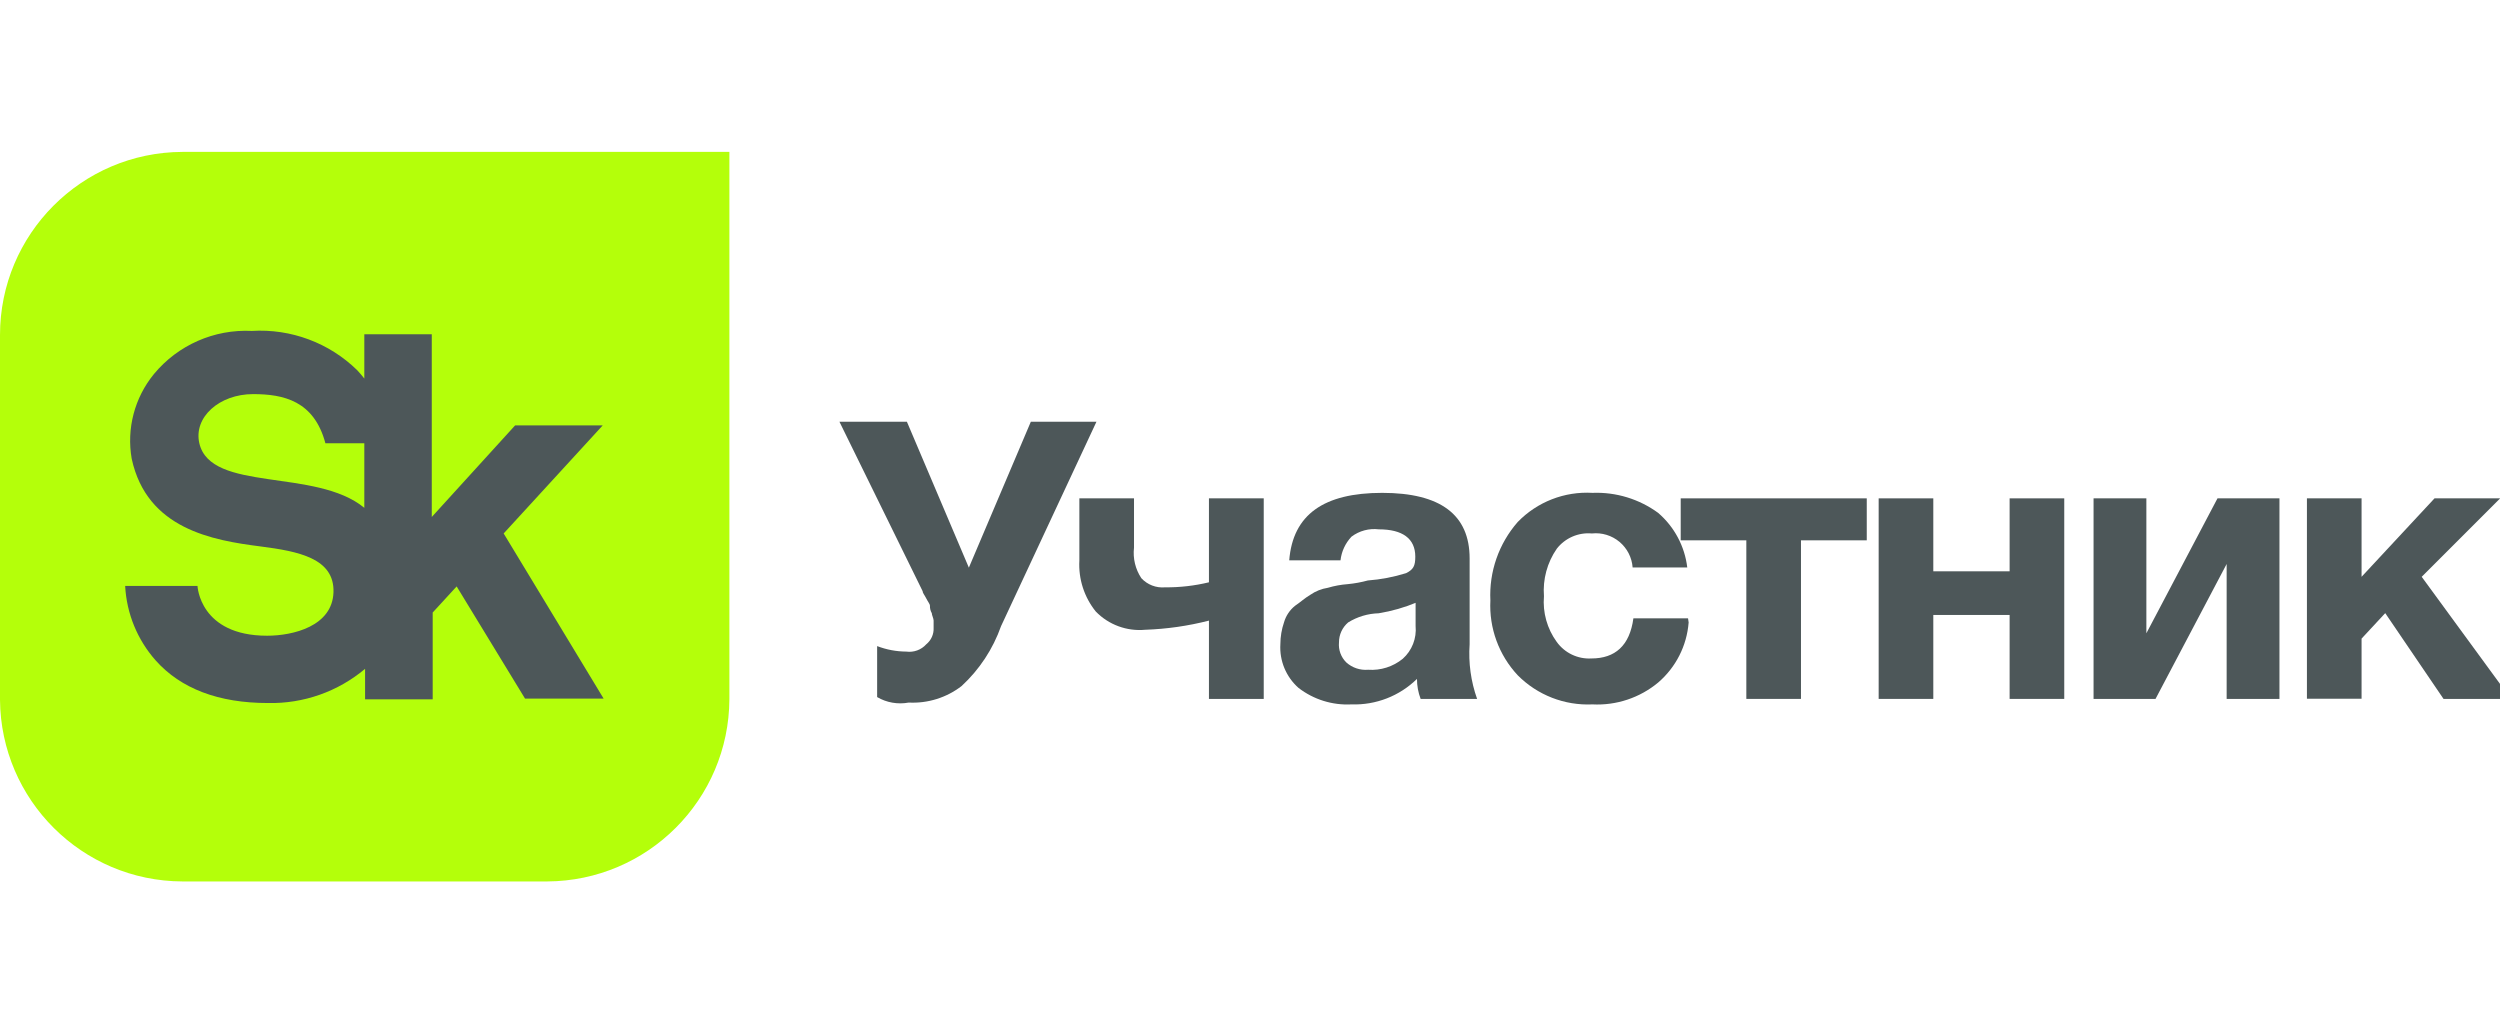
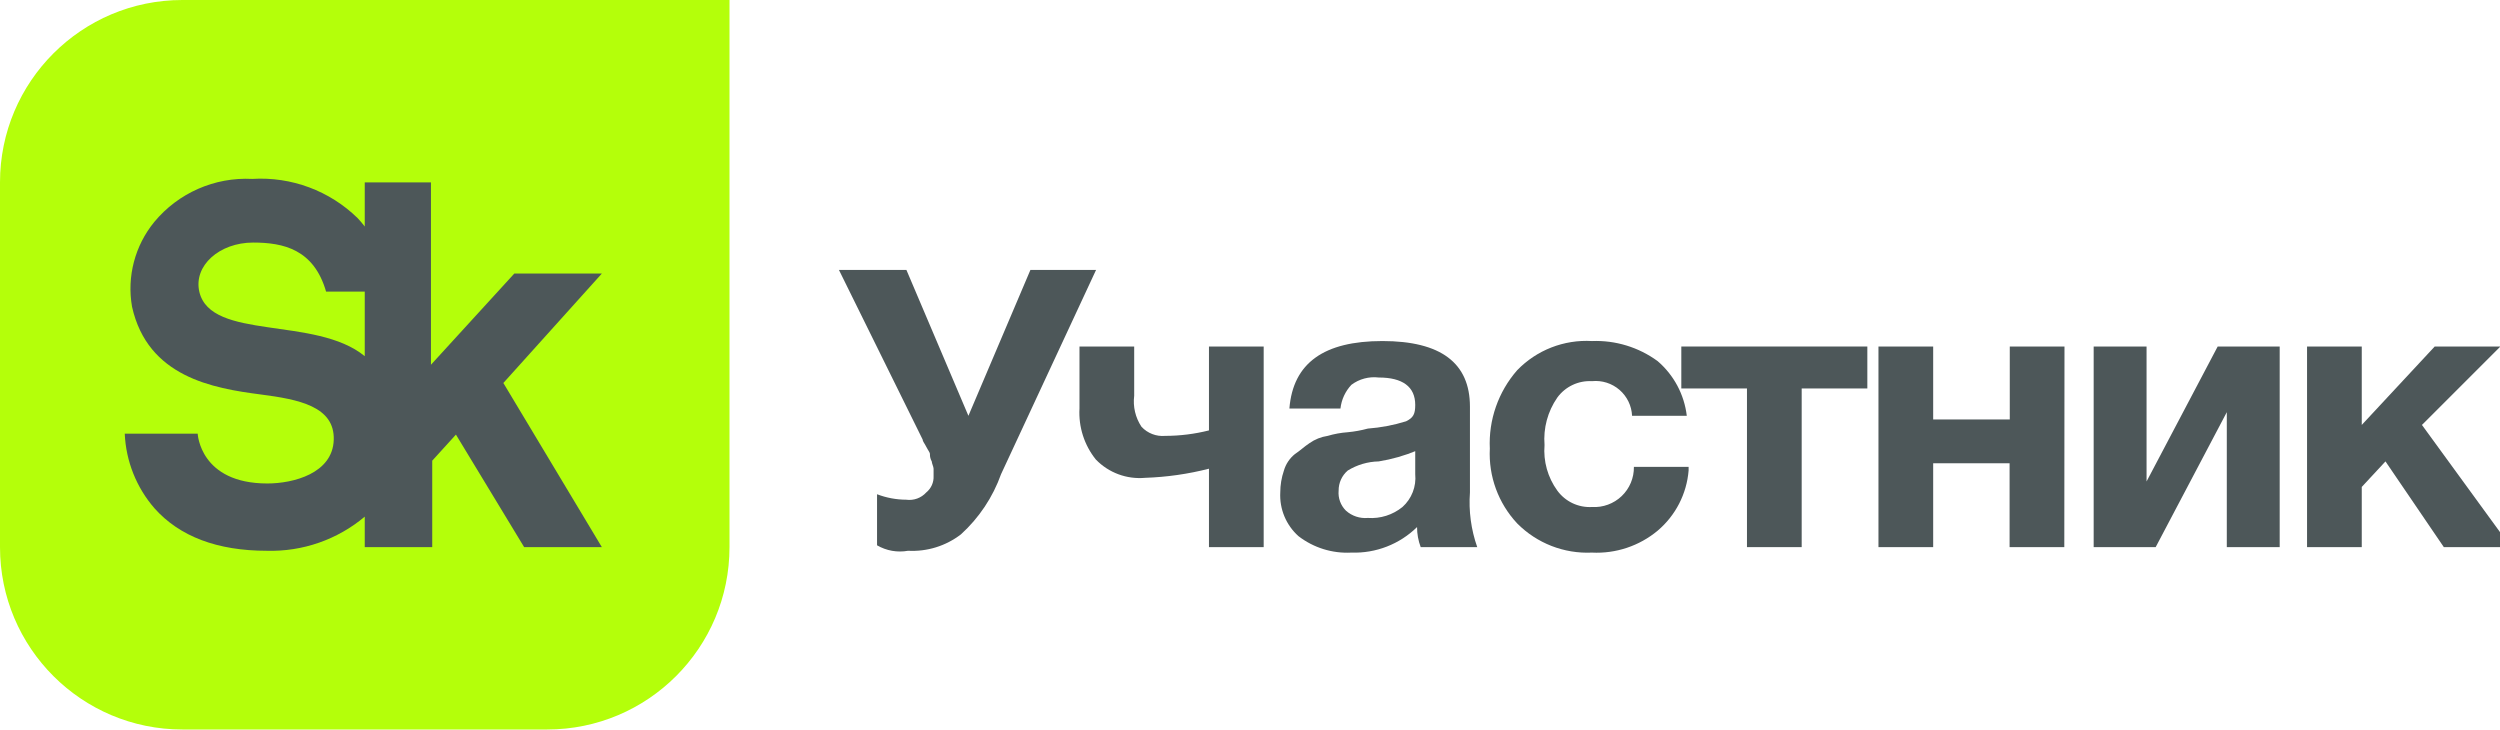
- <svg xmlns="http://www.w3.org/2000/svg" width="40.79mm" height="16.86mm" viewBox="0 0 163.8 47.8">
+ <svg xmlns="http://www.w3.org/2000/svg" width="137.08" height="40" viewBox="0 0 137.08 40">
  <g>
-     <path d="M11.95,0A12,12,0,0,0,0,12v23.9A12,12,0,0,0,11.95,47.8h23.9A12,12,0,0,0,47.79,35.85V0Z" style="fill: #b4ff0a" />
-     <path d="M13.06,19.09c-.39-1.71,1.32-3.22,3.52-3.22,2,0,4,.44,4.74,3.22h2.55v4.23C20.69,20.7,13.81,22.33,13.06,19.09Zm26.43-1.17H33.75l-5.46,6V11.95H23.87v2.9c-.15-.19-.3-.37-.47-.55a9.08,9.08,0,0,0-6.9-2.57,7.82,7.82,0,0,0-6.41,2.82,6.89,6.89,0,0,0-1.46,5.56c1,4.6,5.3,5.34,8.44,5.74,2.47.32,4.85.77,4.78,3s-2.65,2.85-4.35,2.85c-4.42,0-4.56-3.26-4.56-3.26H8.2a8,8,0,0,0,2,4.88c1.65,1.85,4.12,2.79,7.36,2.79a9.56,9.56,0,0,0,6.36-2.24v2h4.43V30.18l1.57-1.71,4.48,7.35h5.15L33,25Z" style="fill: #4d5759" />
-     <path d="M57.47,35.72V32.38a5.41,5.41,0,0,0,1.91.36,1.49,1.49,0,0,0,1.31-.48,1.3,1.3,0,0,0,.48-1.08v-.48c0-.12-.12-.36-.12-.48a.9.9,0,0,1-.12-.48c0-.12-.12-.24-.24-.48s-.24-.36-.24-.48L55,17.68h4.42l4.06,9.56,4.06-9.56h4.3L65.59,31.07A9.76,9.76,0,0,1,63,35a5.23,5.23,0,0,1-3.46,1.08A3,3,0,0,1,57.47,35.72Z" style="fill: #4d5759" />
-     <path d="M79.21,28.2V22.7H82.8V35.84H79.21V30.71a19.51,19.51,0,0,1-4.18.6,4,4,0,0,1-3.23-1.19,4.89,4.89,0,0,1-1.08-3.35V22.7h3.58v3.23a3,3,0,0,0,.48,2,1.89,1.89,0,0,0,1.55.6A11.78,11.78,0,0,0,79.21,28.2Z" style="fill: #4d5759" />
-     <path d="M96.78,35.84h-3.7a3.69,3.69,0,0,1-.24-1.31,5.85,5.85,0,0,1-4.3,1.67,5.23,5.23,0,0,1-3.46-1.08,3.54,3.54,0,0,1-1.19-2.87,4.46,4.46,0,0,1,.24-1.43,2.15,2.15,0,0,1,.72-1.08c.36-.24.6-.48,1-.72A2.77,2.77,0,0,1,87,28.56a6.16,6.16,0,0,1,1.31-.24,7.8,7.8,0,0,0,1.31-.24,11.27,11.27,0,0,0,2.51-.48c.48-.24.6-.48.6-1.08,0-1.19-.84-1.79-2.39-1.79a2.48,2.48,0,0,0-1.79.48,2.7,2.7,0,0,0-.72,1.55H84.47c.24-3,2.27-4.42,6.09-4.42s5.73,1.43,5.73,4.3v5.62A8.83,8.83,0,0,0,96.78,35.84Zm-3.94-6.33a11.11,11.11,0,0,1-2.51.72,4,4,0,0,0-2,.6,1.71,1.71,0,0,0-.6,1.31,1.63,1.63,0,0,0,.48,1.31,1.9,1.9,0,0,0,1.43.48,3.23,3.23,0,0,0,2.27-.72,2.56,2.56,0,0,0,.84-2.15V29.51Z" style="fill: #4d5759" />
-     <path d="M110.64,30.83a5.78,5.78,0,0,1-2,3.94,6.24,6.24,0,0,1-4.3,1.43,6.48,6.48,0,0,1-4.9-1.91,6.68,6.68,0,0,1-1.79-4.9,7.27,7.27,0,0,1,1.79-5.14,6.31,6.31,0,0,1,4.9-1.91,6.84,6.84,0,0,1,4.3,1.31,5.59,5.59,0,0,1,1.91,3.58h-3.58A2.42,2.42,0,0,0,104.3,25,2.62,2.62,0,0,0,102,26a4.81,4.81,0,0,0-.84,3.11,4.45,4.45,0,0,0,.84,3,2.62,2.62,0,0,0,2.27,1.08c1.55,0,2.51-.84,2.75-2.63h3.58Z" style="fill: #4d5759" />
-     <path d="M122.34,25.45H118V35.84h-3.58V25.45h-4.3V22.7h12.19v2.75Z" style="fill: #4d5759" />
-     <path d="M135.25,35.84h-3.58v-5.5h-5v5.5h-3.58V22.7h3.58v4.78h5V22.7h3.58Z" style="fill: #4d5759" />
-     <path d="M149.35,35.84h-3.46V27l-4.66,8.84h-4.06V22.7h3.46v8.84l4.66-8.84h4.06Z" style="fill: #4d5759" />
-     <path d="M164.52,35.84H160.1l-3.82-5.62-1.55,1.67v3.94h-3.58V22.7h3.58v5.14l4.78-5.14h4.3l-5.14,5.14Z" style="fill: #4d5759" />
+     <path d="M10,0A10,10,0,0,0,0,10V30A10,10,0,0,0,10,40H30A10,10,0,0,0,40,30V0Z" style="fill: #b4ff0a" />
+     <path d="M10.93,16c-.33-1.43,1.1-2.7,2.95-2.7,1.66,0,3.33.37,4,2.69H20v3.54C17.31,17.32,11.56,18.69,10.93,16ZM33,15h-4.8l-4.57,5V10H20v2.42c-.12-.16-.25-.31-.39-.46a7.6,7.6,0,0,0-5.78-2.15,6.54,6.54,0,0,0-5.37,2.36,5.77,5.77,0,0,0-1.22,4.65c.86,3.85,4.43,4.47,7.06,4.81,2.07.27,4.06.65,4,2.49s-2.22,2.39-3.64,2.39c-3.7,0-3.82-2.73-3.82-2.73h-4a6.68,6.68,0,0,0,1.63,4.09c1.38,1.55,3.45,2.33,6.16,2.33A8,8,0,0,0,20,28.33V30h3.7V25.26L25,23.83,28.74,30H33L27.6,21Z" style="fill: #4d5759" />
+     <path d="M48.09,29.9V27.1a4.53,4.53,0,0,0,1.6.3,1.25,1.25,0,0,0,1.1-.4,1.09,1.09,0,0,0,.4-.9v-.4c0-.1-.1-.3-.1-.4a.76.76,0,0,1-.1-.4c0-.1-.1-.2-.2-.4s-.2-.3-.2-.4L46,14.8h3.7l3.4,8,3.4-8h3.6L54.89,26a8.17,8.17,0,0,1-2.2,3.3,4.37,4.37,0,0,1-2.9.9A2.49,2.49,0,0,1,48.09,29.9Z" style="fill: #4d5759" />
+     <path d="M66.29,23.6V19h3V30h-3V25.7a16.33,16.33,0,0,1-3.5.5,3.34,3.34,0,0,1-2.7-1,4.1,4.1,0,0,1-.9-2.8V19h3v2.7a2.5,2.5,0,0,0,.4,1.7,1.58,1.58,0,0,0,1.3.5A9.86,9.86,0,0,0,66.29,23.6Z" style="fill: #4d5759" />
+     <path d="M81,30h-3.1a3.09,3.09,0,0,1-.2-1.1,4.9,4.9,0,0,1-3.6,1.4,4.37,4.37,0,0,1-2.9-.9,3,3,0,0,1-1-2.4,3.73,3.73,0,0,1,.2-1.2,1.8,1.8,0,0,1,.6-.9c.3-.2.5-.4.8-.6a2.32,2.32,0,0,1,1-.4,5.16,5.16,0,0,1,1.1-.2,6.53,6.53,0,0,0,1.1-.2,9.43,9.43,0,0,0,2.1-.4c.4-.2.5-.4.5-.9,0-1-.7-1.5-2-1.5a2.08,2.08,0,0,0-1.5.4,2.26,2.26,0,0,0-.6,1.3h-2.8c.2-2.5,1.9-3.7,5.1-3.7s4.8,1.2,4.8,3.6V27A7.39,7.39,0,0,0,81,30Zm-3.3-5.3a9.3,9.3,0,0,1-2.1.6,3.37,3.37,0,0,0-1.7.5,1.43,1.43,0,0,0-.5,1.1,1.37,1.37,0,0,0,.4,1.1,1.59,1.59,0,0,0,1.2.4,2.71,2.71,0,0,0,1.9-.6,2.14,2.14,0,0,0,.7-1.8V24.7Z" style="fill: #4d5759" />
+     <path d="M92.59,25.8a4.84,4.84,0,0,1-1.7,3.3,5.22,5.22,0,0,1-3.6,1.2,5.42,5.42,0,0,1-4.1-1.6,5.59,5.59,0,0,1-1.5-4.1,6.09,6.09,0,0,1,1.5-4.3,5.28,5.28,0,0,1,4.1-1.6,5.72,5.72,0,0,1,3.6,1.1,4.67,4.67,0,0,1,1.6,3h-3a2,2,0,0,0-2.2-1.9,2.2,2.2,0,0,0-1.9.9,4,4,0,0,0-.7,2.6,3.73,3.73,0,0,0,.7,2.5,2.2,2.2,0,0,0,1.9.9,2.17,2.17,0,0,0,2.3-2.2h3Z" style="fill: #4d5759" />
+     <path d="M102.39,21.3h-3.6V30h-3V21.3h-3.6V19h10.2v2.3Z" style="fill: #4d5759" />
+     <path d="M113.19,30h-3V25.4H106V30h-3V19h3v4h4.2V19h3Z" style="fill: #4d5759" />
+     <path d="M125,30h-2.9V22.6l-3.9,7.4h-3.4V19h2.9v7.4l3.9-7.4H125Z" style="fill: #4d5759" />
+     <path d="M137.68,30H134l-3.2-4.7-1.3,1.4V30h-3V19h3v4.3l4-4.3h3.6l-4.3,4.3Z" style="fill: #4d5759" />
  </g>
</svg>
